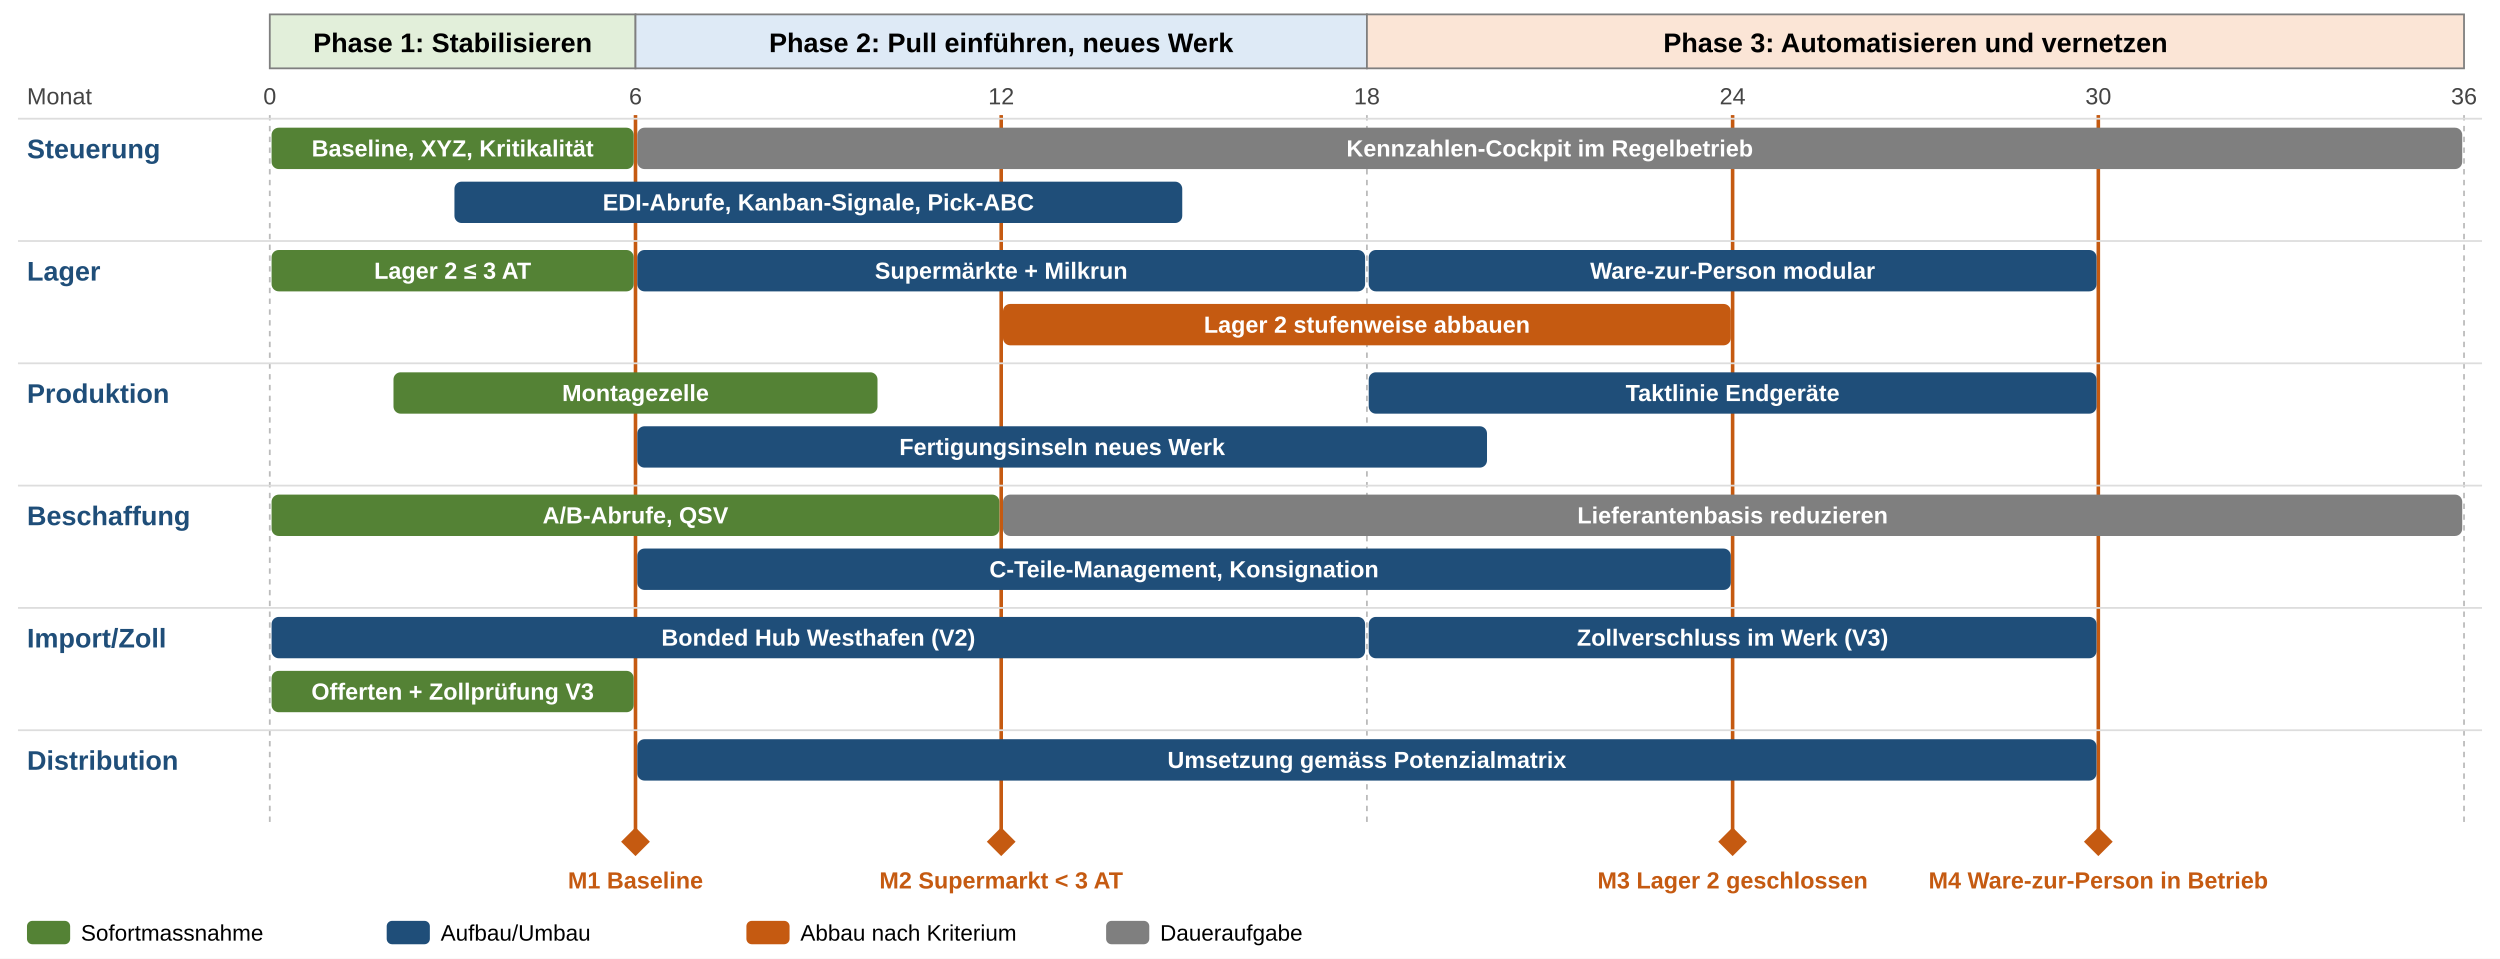
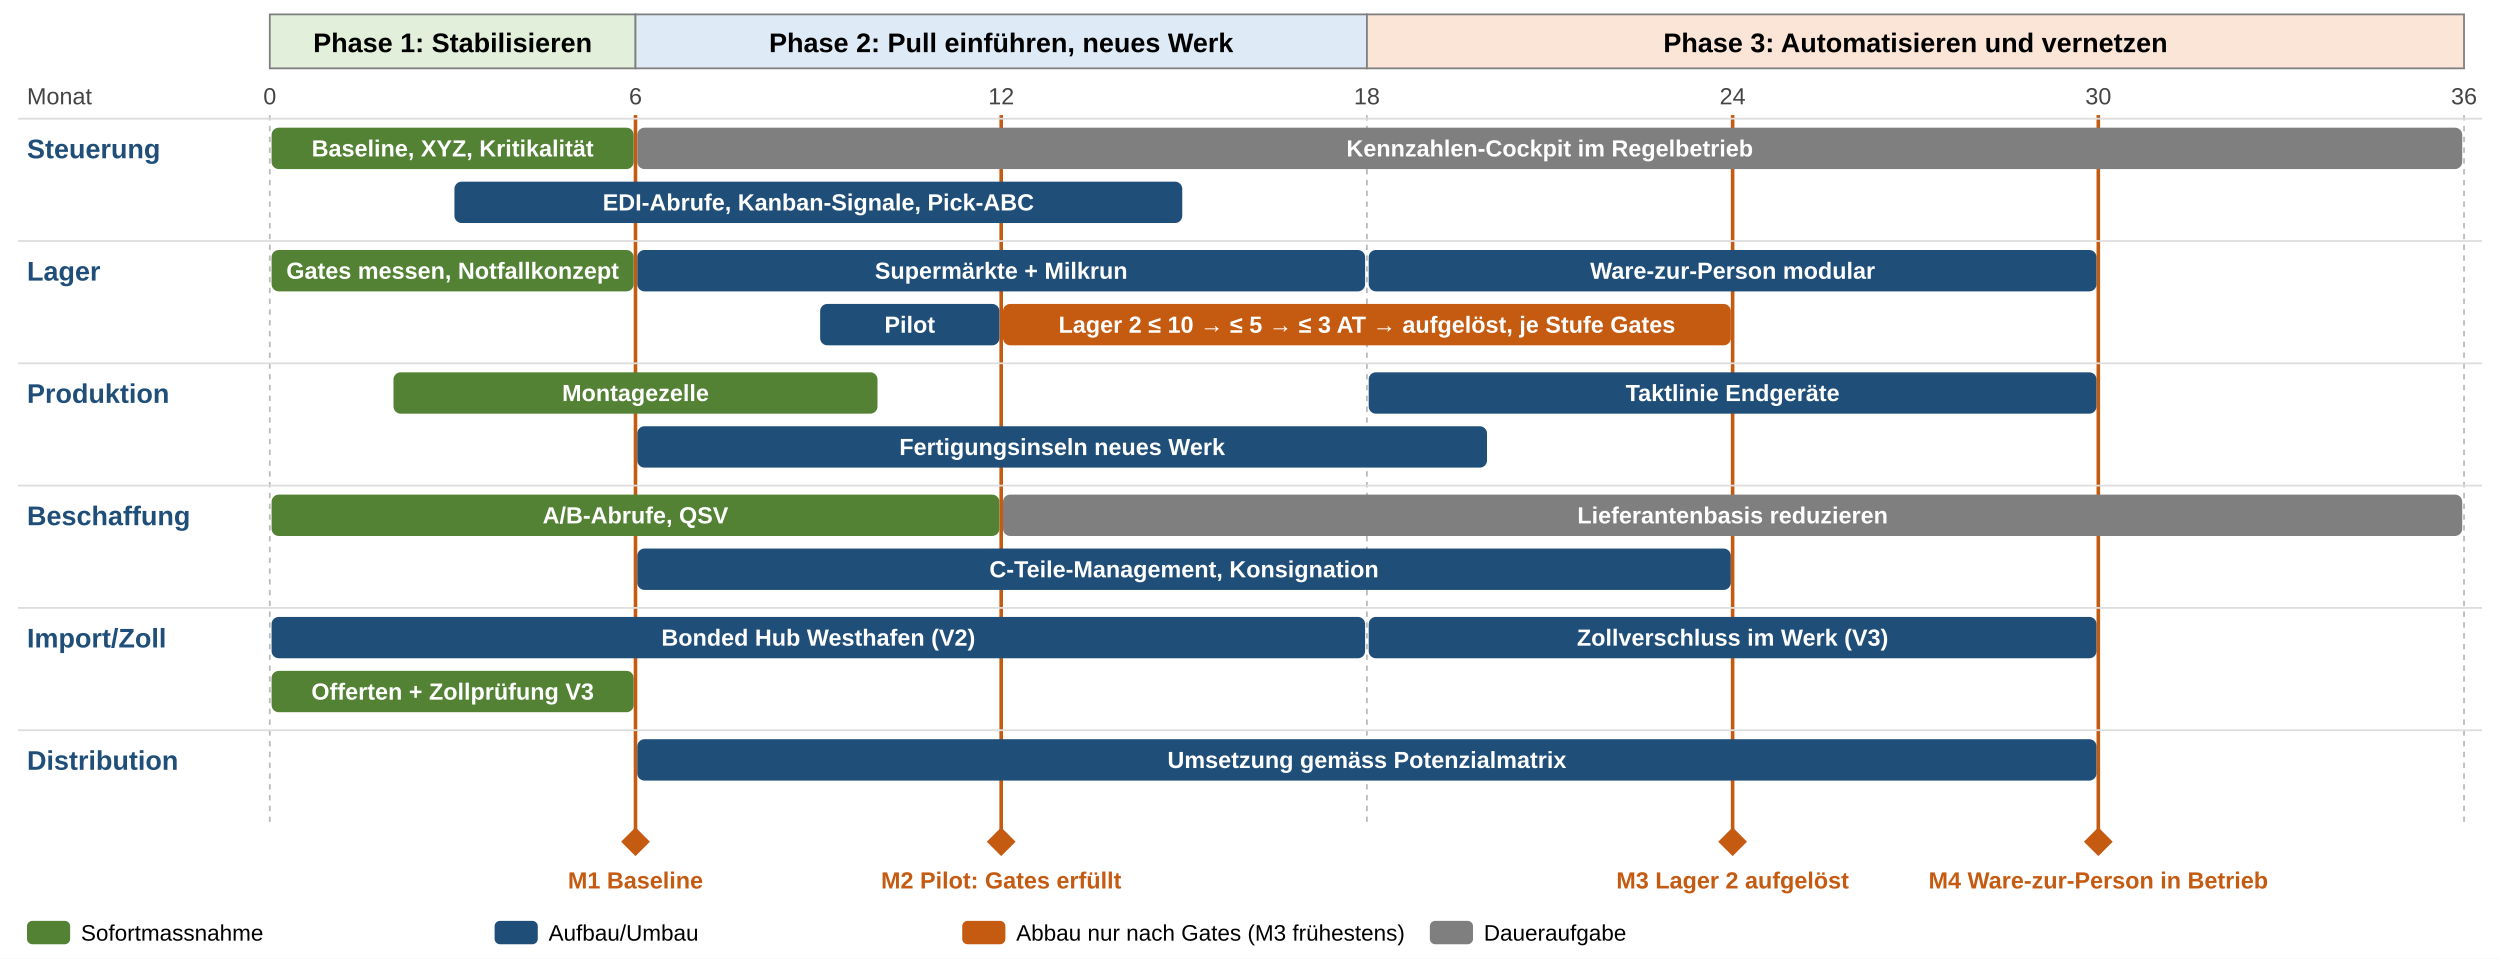
<svg xmlns="http://www.w3.org/2000/svg" width="1390" height="533" viewBox="0 0 1390 533" font-family="Liberation Sans, Arial, sans-serif">
  <rect width="1390" height="533" fill="white" />
  <rect x="150.0" y="8" width="203.333" height="30" fill="#E2EFDA" stroke="#7F7F7F" />
  <text x="251.667" y="29" text-anchor="middle" font-size="15" font-weight="bold">Phase 1: Stabilisieren</text>
  <rect x="353.333" y="8" width="406.667" height="30" fill="#DEEAF6" stroke="#7F7F7F" />
  <text x="556.667" y="29" text-anchor="middle" font-size="15" font-weight="bold">Phase 2: Pull einführen, neues Werk</text>
  <rect x="760.0" y="8" width="610.0" height="30" fill="#FBE5D6" stroke="#7F7F7F" />
  <text x="1065.0" y="29" text-anchor="middle" font-size="15" font-weight="bold">Phase 3: Automatisieren und vernetzen</text>
  <text x="150.0" y="58" text-anchor="middle" font-size="13" fill="#444">0</text>
  <line x1="150.0" y1="64" x2="150.0" y2="458" stroke="#BBBBBB" stroke-dasharray="3 3" />
  <text x="353.333" y="58" text-anchor="middle" font-size="13" fill="#444">6</text>
  <line x1="353.333" y1="64" x2="353.333" y2="458" stroke="#BBBBBB" stroke-dasharray="3 3" />
  <text x="556.667" y="58" text-anchor="middle" font-size="13" fill="#444">12</text>
  <line x1="556.667" y1="64" x2="556.667" y2="458" stroke="#BBBBBB" stroke-dasharray="3 3" />
  <text x="760.0" y="58" text-anchor="middle" font-size="13" fill="#444">18</text>
  <line x1="760.0" y1="64" x2="760.0" y2="458" stroke="#BBBBBB" stroke-dasharray="3 3" />
  <text x="963.333" y="58" text-anchor="middle" font-size="13" fill="#444">24</text>
  <line x1="963.333" y1="64" x2="963.333" y2="458" stroke="#BBBBBB" stroke-dasharray="3 3" />
  <text x="1166.667" y="58" text-anchor="middle" font-size="13" fill="#444">30</text>
  <line x1="1166.667" y1="64" x2="1166.667" y2="458" stroke="#BBBBBB" stroke-dasharray="3 3" />
  <text x="1370.0" y="58" text-anchor="middle" font-size="13" fill="#444">36</text>
  <line x1="1370.0" y1="64" x2="1370.0" y2="458" stroke="#BBBBBB" stroke-dasharray="3 3" />
  <text x="15" y="58" font-size="13" fill="#444">Monat</text>
  <line x1="353.333" y1="64" x2="353.333" y2="468" stroke="#C55A11" stroke-width="2" />
  <line x1="556.667" y1="64" x2="556.667" y2="468" stroke="#C55A11" stroke-width="2" />
  <line x1="963.333" y1="64" x2="963.333" y2="468" stroke="#C55A11" stroke-width="2" />
  <line x1="1166.667" y1="64" x2="1166.667" y2="468" stroke="#C55A11" stroke-width="2" />
  <line x1="10" y1="66" x2="1380" y2="66" stroke="#DDDDDD" />
  <text x="15" y="88" font-size="15" font-weight="bold" fill="#1F4E79">Steuerung</text>
  <rect x="151.0" y="71" width="201.333" height="23" rx="4" fill="#548235" />
  <text x="251.667" y="87" text-anchor="middle" font-size="13" fill="white" font-weight="bold">Baseline, XYZ, Kritikalität</text>
  <rect x="354.333" y="71" width="1014.667" height="23" rx="4" fill="#7F7F7F" />
  <text x="861.667" y="87" text-anchor="middle" font-size="13" fill="white" font-weight="bold">Kennzahlen-Cockpit im Regelbetrieb</text>
  <rect x="252.667" y="101" width="404.667" height="23" rx="4" fill="#1F4E79" />
  <text x="455.0" y="117" text-anchor="middle" font-size="13" fill="white" font-weight="bold">EDI-Abrufe, Kanban-Signale, Pick-ABC</text>
  <line x1="10" y1="134" x2="1380" y2="134" stroke="#DDDDDD" />
  <text x="15" y="156" font-size="15" font-weight="bold" fill="#1F4E79">Lager</text>
  <rect x="151.0" y="139" width="201.333" height="23" rx="4" fill="#548235" />
-   <text x="251.667" y="155" text-anchor="middle" font-size="13" fill="white" font-weight="bold">Lager 2 ≤ 3 AT</text>
+   <text x="251.667" y="155" text-anchor="middle" font-size="13" fill="white" font-weight="bold">Gates messen, Notfallkonzept</text>
  <rect x="354.333" y="139" width="404.667" height="23" rx="4" fill="#1F4E79" />
  <text x="556.667" y="155" text-anchor="middle" font-size="13" fill="white" font-weight="bold">Supermärkte + Milkrun</text>
  <rect x="761.0" y="139" width="404.667" height="23" rx="4" fill="#1F4E79" />
  <text x="963.333" y="155" text-anchor="middle" font-size="13" fill="white" font-weight="bold">Ware-zur-Person modular</text>
+   <rect x="456.0" y="169" width="99.667" height="23" rx="4" fill="#1F4E79" />
+   <text x="505.833" y="185" text-anchor="middle" font-size="13" fill="white" font-weight="bold">Pilot</text>
  <rect x="557.667" y="169" width="404.667" height="23" rx="4" fill="#C55A11" />
-   <text x="760.0" y="185" text-anchor="middle" font-size="13" fill="white" font-weight="bold">Lager 2 stufenweise abbauen</text>
+   <text x="760.0" y="185" text-anchor="middle" font-size="13" fill="white" font-weight="bold">Lager 2 ≤ 10 → ≤ 5 → ≤ 3 AT → aufgelöst, je Stufe Gates</text>
  <line x1="10" y1="202" x2="1380" y2="202" stroke="#DDDDDD" />
  <text x="15" y="224" font-size="15" font-weight="bold" fill="#1F4E79">Produktion</text>
  <rect x="218.778" y="207" width="269.111" height="23" rx="4" fill="#548235" />
  <text x="353.333" y="223" text-anchor="middle" font-size="13" fill="white" font-weight="bold">Montagezelle</text>
  <rect x="761.0" y="207" width="404.667" height="23" rx="4" fill="#1F4E79" />
  <text x="963.333" y="223" text-anchor="middle" font-size="13" fill="white" font-weight="bold">Taktlinie Endgeräte</text>
  <rect x="354.333" y="237" width="472.444" height="23" rx="4" fill="#1F4E79" />
  <text x="590.556" y="253" text-anchor="middle" font-size="13" fill="white" font-weight="bold">Fertigungsinseln neues Werk</text>
  <line x1="10" y1="270" x2="1380" y2="270" stroke="#DDDDDD" />
  <text x="15" y="292" font-size="15" font-weight="bold" fill="#1F4E79">Beschaffung</text>
  <rect x="151.0" y="275" width="404.667" height="23" rx="4" fill="#548235" />
  <text x="353.333" y="291" text-anchor="middle" font-size="13" fill="white" font-weight="bold">A/B-Abrufe, QSV</text>
  <rect x="557.667" y="275" width="811.333" height="23" rx="4" fill="#7F7F7F" />
  <text x="963.333" y="291" text-anchor="middle" font-size="13" fill="white" font-weight="bold">Lieferantenbasis reduzieren</text>
  <rect x="354.333" y="305" width="608.0" height="23" rx="4" fill="#1F4E79" />
  <text x="658.333" y="321" text-anchor="middle" font-size="13" fill="white" font-weight="bold">C-Teile-Management, Konsignation</text>
  <line x1="10" y1="338" x2="1380" y2="338" stroke="#DDDDDD" />
  <text x="15" y="360" font-size="15" font-weight="bold" fill="#1F4E79">Import/Zoll</text>
  <rect x="151.0" y="343" width="608.0" height="23" rx="4" fill="#1F4E79" />
  <text x="455.0" y="359" text-anchor="middle" font-size="13" fill="white" font-weight="bold">Bonded Hub Westhafen (V2)</text>
  <rect x="761.0" y="343" width="404.667" height="23" rx="4" fill="#1F4E79" />
  <text x="963.333" y="359" text-anchor="middle" font-size="13" fill="white" font-weight="bold">Zollverschluss im Werk (V3)</text>
  <rect x="151.0" y="373" width="201.333" height="23" rx="4" fill="#548235" />
  <text x="251.667" y="389" text-anchor="middle" font-size="13" fill="white" font-weight="bold">Offerten + Zollprüfung V3</text>
  <line x1="10" y1="406" x2="1380" y2="406" stroke="#DDDDDD" />
  <text x="15" y="428" font-size="15" font-weight="bold" fill="#1F4E79">Distribution</text>
  <rect x="354.333" y="411" width="811.333" height="23" rx="4" fill="#1F4E79" />
  <text x="760.0" y="427" text-anchor="middle" font-size="13" fill="white" font-weight="bold">Umsetzung gemäss Potenzialmatrix</text>
  <polygon points="353.333,460 361.333,468 353.333,476 345.333,468" fill="#C55A11" />
  <text x="353.333" y="494" text-anchor="middle" font-size="13" fill="#C55A11" font-weight="bold">M1 Baseline</text>
  <polygon points="556.667,460 564.667,468 556.667,476 548.667,468" fill="#C55A11" />
-   <text x="556.667" y="494" text-anchor="middle" font-size="13" fill="#C55A11" font-weight="bold">M2 Supermarkt &lt; 3 AT</text>
+   <text x="556.667" y="494" text-anchor="middle" font-size="13" fill="#C55A11" font-weight="bold">M2 Pilot: Gates erfüllt</text>
  <polygon points="963.333,460 971.333,468 963.333,476 955.333,468" fill="#C55A11" />
-   <text x="963.333" y="494" text-anchor="middle" font-size="13" fill="#C55A11" font-weight="bold">M3 Lager 2 geschlossen</text>
+   <text x="963.333" y="494" text-anchor="middle" font-size="13" fill="#C55A11" font-weight="bold">M3 Lager 2 aufgelöst</text>
  <polygon points="1166.667,460 1174.667,468 1166.667,476 1158.667,468" fill="#C55A11" />
  <text x="1166.667" y="494" text-anchor="middle" font-size="13" fill="#C55A11" font-weight="bold">M4 Ware-zur-Person in Betrieb</text>
  <rect x="15" y="512" width="24" height="13" rx="3" fill="#548235" />
  <text x="45" y="523" font-size="12.5">Sofortmassnahme</text>
-   <rect x="215" y="512" width="24" height="13" rx="3" fill="#1F4E79" />
-   <text x="245" y="523" font-size="12.5">Aufbau/Umbau</text>
-   <rect x="415" y="512" width="24" height="13" rx="3" fill="#C55A11" />
-   <text x="445" y="523" font-size="12.5">Abbau nach Kriterium</text>
-   <rect x="615" y="512" width="24" height="13" rx="3" fill="#7F7F7F" />
-   <text x="645" y="523" font-size="12.5">Daueraufgabe</text>
+   <rect x="275" y="512" width="24" height="13" rx="3" fill="#1F4E79" />
+   <text x="305" y="523" font-size="12.5">Aufbau/Umbau</text>
+   <rect x="535" y="512" width="24" height="13" rx="3" fill="#C55A11" />
+   <text x="565" y="523" font-size="12.5">Abbau nur nach Gates (M3 frühestens)</text>
+   <rect x="795" y="512" width="24" height="13" rx="3" fill="#7F7F7F" />
+   <text x="825" y="523" font-size="12.5">Daueraufgabe</text>
</svg>
